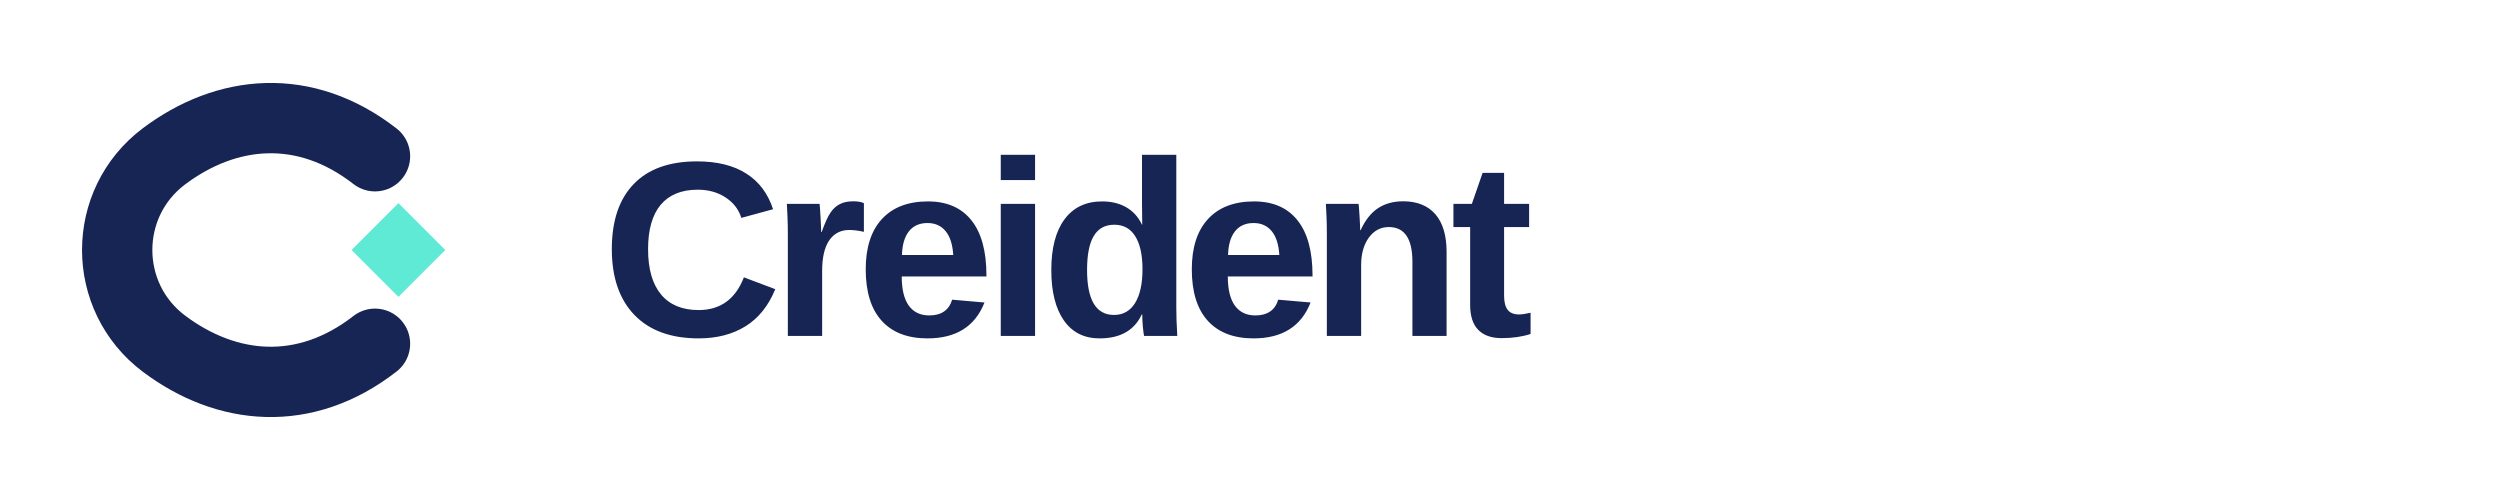
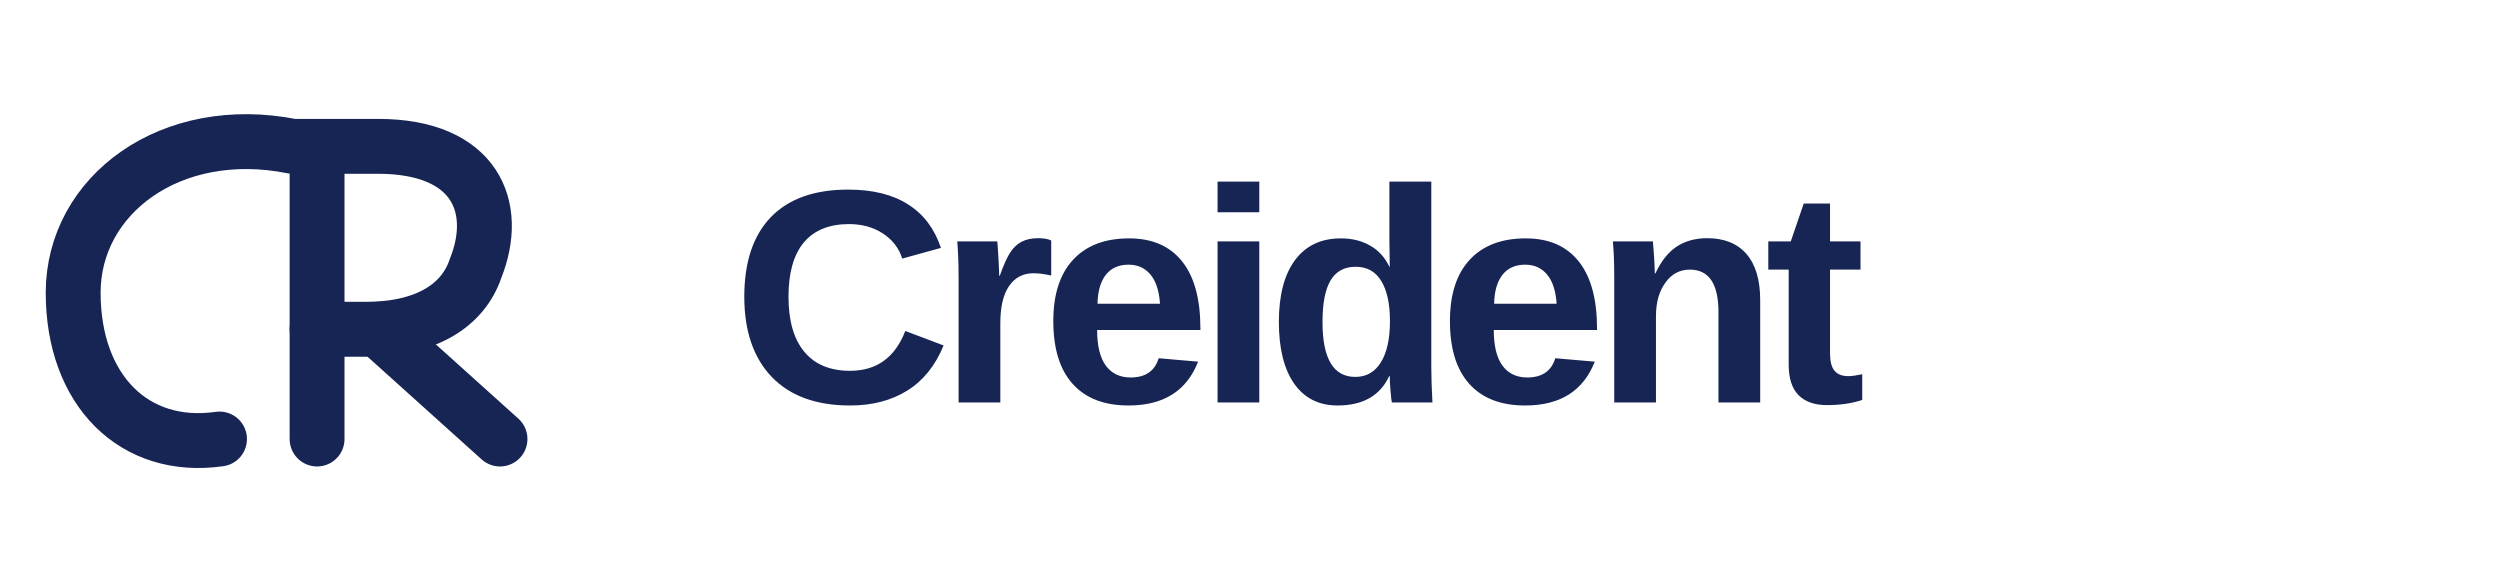
- <svg xmlns="http://www.w3.org/2000/svg" viewBox="0 0 320 64" color="#172554" role="img" aria-labelledby="title">
-   <g id="lockup">
-     <path d="M48 20 C39 13 29 14 21 20 C13 26 13 38 21 44 C29 50 39 51 48 44" fill="none" stroke="currentColor" stroke-width="9" stroke-linecap="round" stroke-linejoin="round" />
-     <path d="M51 26 57 32 51 38 45 32Z" fill="#5EEAD4" />
-     <text x="77" y="43" fill="currentColor" font-family="Plus Jakarta Sans, Arial, sans-serif" font-size="32" font-weight="800" letter-spacing="-1.5">Creident</text>
+ <svg xmlns="http://www.w3.org/2000/svg" viewBox="0 0 205 48" color="#172554" role="img" aria-labelledby="title">
+   <g fill="none" stroke="currentColor" stroke-width="4.5" stroke-linecap="round" stroke-linejoin="round">
+     <path d="M18 36 C11 37 6 32 6 24 C6 16 14 10 24 12 H31 C39 12 41 17 39 22 C38 25 35 27 30 27 H26" />
+     <path d="M26 13 V36" />
+     <path d="M31 27 41 36" />
  </g>
+   <text x="60" y="33" fill="currentColor" font-family="Plus Jakarta Sans, Arial, sans-serif" font-size="25" font-weight="800" letter-spacing="-1.2">Creident</text>
</svg>
